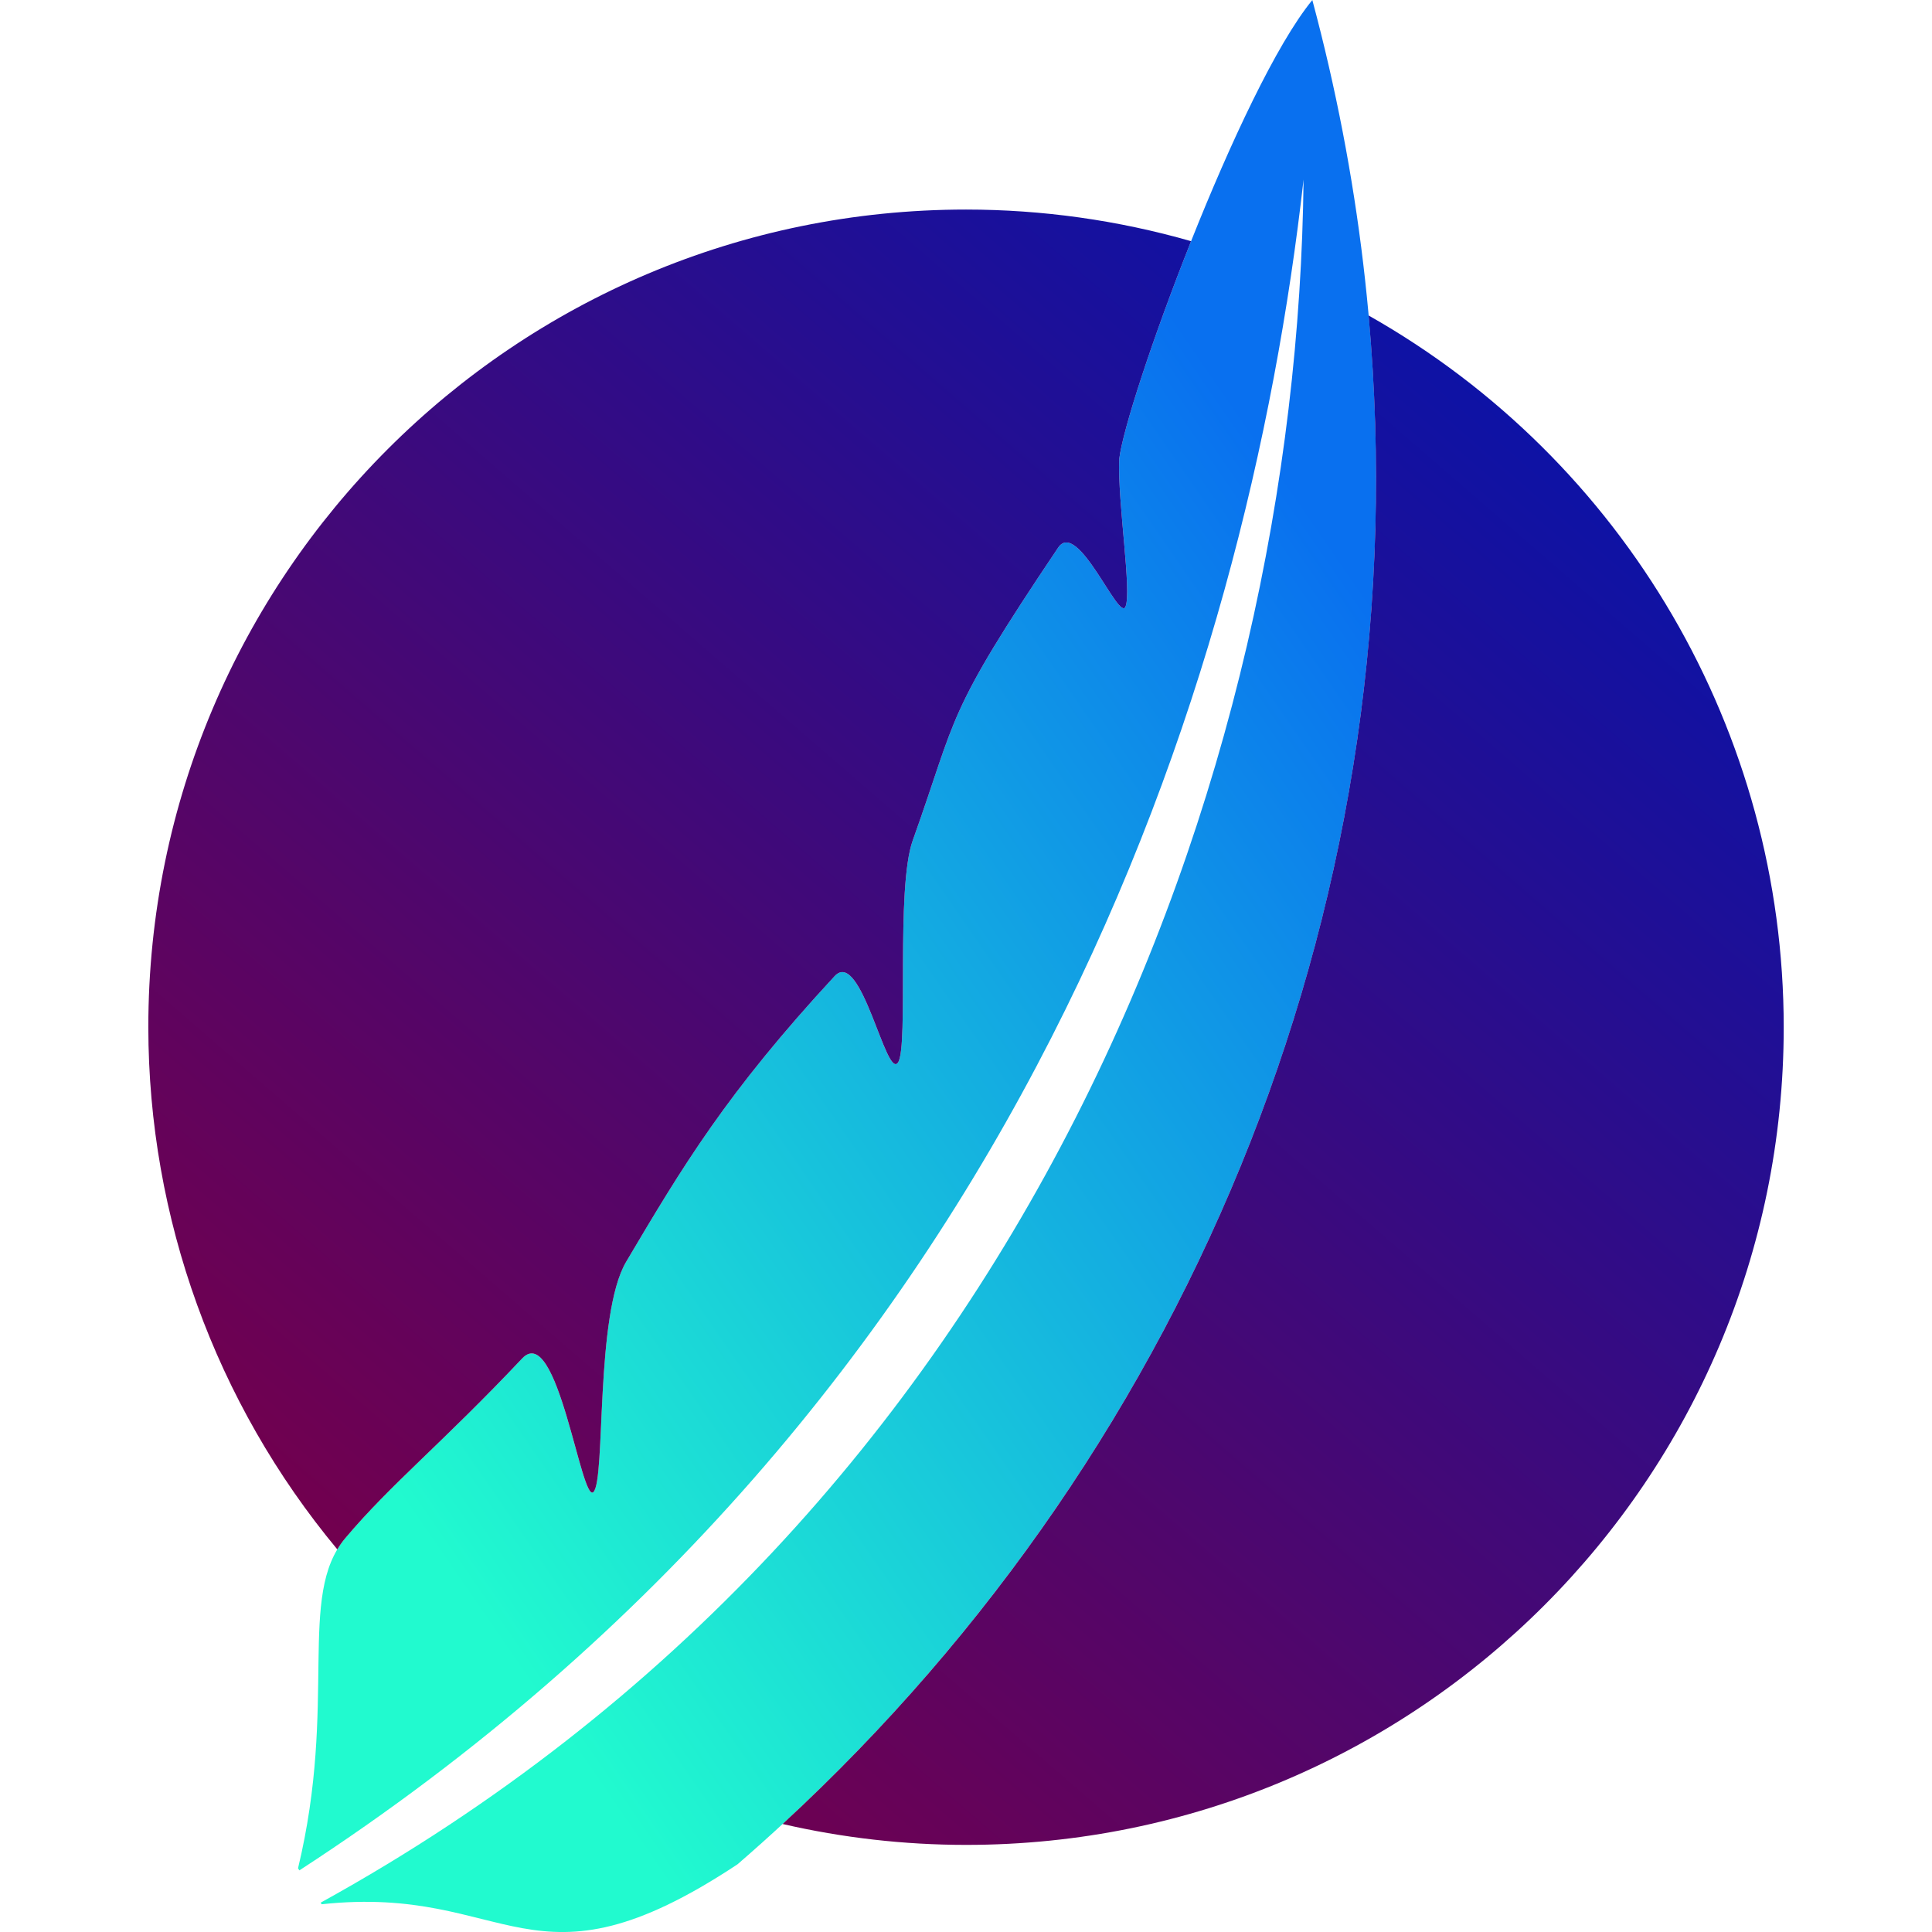
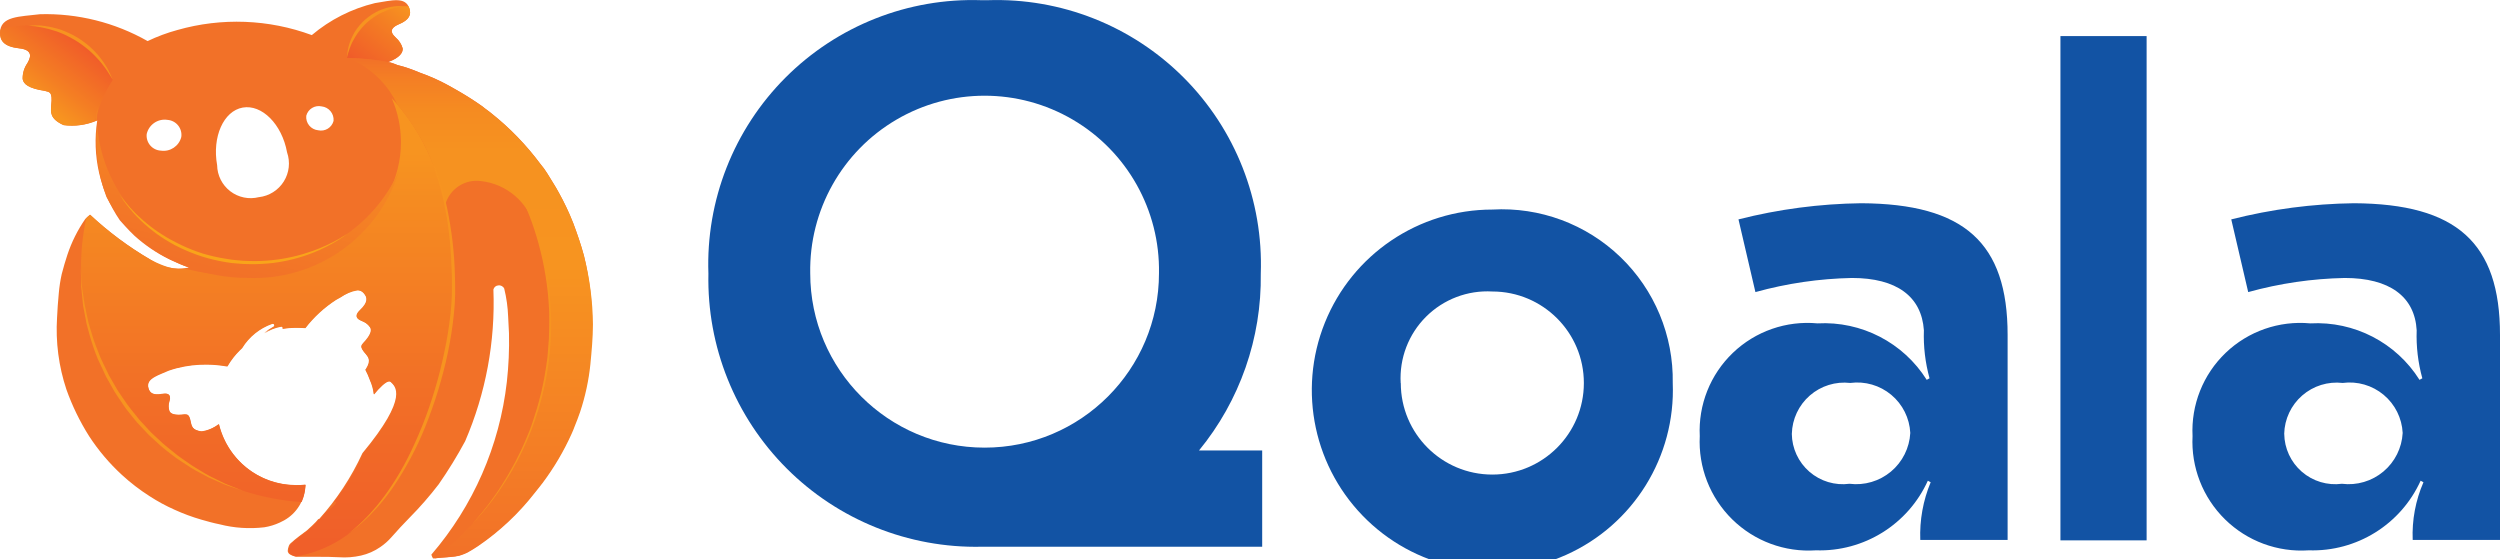
- <svg xmlns="http://www.w3.org/2000/svg" xmlns:xlink="http://www.w3.org/1999/xlink" width="512" height="512" version="1.1" viewBox="0 0 512 512">
-   <defs>
-     <linearGradient id="linearGradient22708">
-       <stop stop-color="#21facf" offset="0" />
-       <stop stop-color="#0970ef" offset="1" />
+ <svg xmlns="http://www.w3.org/2000/svg" xmlns:xlink="http://www.w3.org/1999/xlink" data-v-2611e420="" height="23" viewBox="0 0 88.543 19.778">
+   <defs data-v-2611e420="">
+     <radialGradient data-v-2611e420="" id="radial-gradient" cx="186.265" cy="548.022" r="10.828" gradientTransform="translate(-1.516 -6.064) scale(0.942 0.942)" gradientUnits="userSpaceOnUse">
+       <stop data-v-2611e420="" offset="0" stop-color="#f79420" />
+       <stop data-v-2611e420="" offset="0.555" stop-color="#f69220" />
+       <stop data-v-2611e420="" offset="0.755" stop-color="#f58b21" />
+       <stop data-v-2611e420="" offset="0.897" stop-color="#f47f24" />
+       <stop data-v-2611e420="" offset="1" stop-color="#f27128" />
+     </radialGradient>
+     <linearGradient data-v-2611e420="" id="linear-gradient" x1="0.5" y1="1.236" x2="0.5" y2="0.119" gradientUnits="objectBoundingBox">
+       <stop data-v-2611e420="" offset="0" stop-color="#f05a2a" />
+       <stop data-v-2611e420="" offset="0.238" stop-color="#f05f29" />
+       <stop data-v-2611e420="" offset="0.55" stop-color="#f27026" />
+       <stop data-v-2611e420="" offset="0.901" stop-color="#f58b21" />
+       <stop data-v-2611e420="" offset="1" stop-color="#f79420" />
    </linearGradient>
-     <linearGradient id="linearGradient6949" x1="68.454" x2="198.59" y1="246.73" y2="96.35" gradientTransform="translate(-5.754,-56.594)" gradientUnits="userSpaceOnUse">
-       <stop stop-color="#72004e" offset="0" />
-       <stop stop-color="#0015b1" offset="1" />
+     <linearGradient data-v-2611e420="" id="linear-gradient-2" x1="0.26" y1="0.681" x2="0.729" y2="0.155" gradientUnits="objectBoundingBox">
+       <stop data-v-2611e420="" offset="0" stop-color="#f79420" />
+       <stop data-v-2611e420="" offset="0.345" stop-color="#f47e23" />
+       <stop data-v-2611e420="" offset="1" stop-color="#f05a2a" />
    </linearGradient>
-     <linearGradient id="linearGradient22718" x1="56.735" x2="155.2" y1="246.96" y2="58.575" gradientUnits="userSpaceOnUse">
-       <stop stop-color="#4f00da" offset="0" />
-       <stop stop-color="#e5311b" offset="1" />
+     <linearGradient data-v-2611e420="" id="linear-gradient-3" x1="0.131" y1="1.055" x2="1.024" y2="0.056" gradientUnits="objectBoundingBox">
+       <stop data-v-2611e420="" offset="0" stop-color="#f05a2a" />
+       <stop data-v-2611e420="" offset="0.655" stop-color="#f47e23" />
+       <stop data-v-2611e420="" offset="1" stop-color="#f79420" />
    </linearGradient>
-     <linearGradient id="linearGradient23463" x1="68.454" x2="198.59" y1="246.73" y2="96.35" gradientUnits="userSpaceOnUse" xlink:href="#linearGradient22708" />
-     <linearGradient id="linearGradient903" x1="54.478" x2="192.1" y1="247.56" y2="9.809" gradientTransform="matrix(.87923 0 0 .87923 -9.551 48.787)" gradientUnits="userSpaceOnUse">
-       <stop stop-color="#dc180d" offset="0" />
-       <stop stop-color="#f96e20" offset=".5" />
-       <stop stop-color="#f4ce41" offset="1" />
+     <linearGradient data-v-2611e420="" id="linear-gradient-4" x1="-0.73" y1="0.836" x2="2.001" y2="0.224" gradientUnits="objectBoundingBox">
+       <stop data-v-2611e420="" offset="0" stop-color="#f27128" />
+       <stop data-v-2611e420="" offset="1" stop-color="#f79420" />
    </linearGradient>
-     <linearGradient id="linearGradient918" x1="39.468" x2="154.99" y1="204.22" y2="124.47" gradientUnits="userSpaceOnUse" xlink:href="#linearGradient22708" />
+     <linearGradient data-v-2611e420="" id="linear-gradient-5" x1="0.191" y1="0.846" x2="0.735" y2="-0.231" xlink:href="#linear-gradient-4" />
+     <linearGradient data-v-2611e420="" id="linear-gradient-6" x1="0.5" y1="1" x2="0.5" gradientUnits="objectBoundingBox">
+       <stop data-v-2611e420="" offset="0" stop-color="#f27128" />
+       <stop data-v-2611e420="" offset="0.584" stop-color="#f79420" />
+       <stop data-v-2611e420="" offset="0.815" stop-color="#f69220" />
+       <stop data-v-2611e420="" offset="0.898" stop-color="#f58b21" />
+       <stop data-v-2611e420="" offset="0.957" stop-color="#f47f24" />
+       <stop data-v-2611e420="" offset="1" stop-color="#f27128" />
+     </linearGradient>
+     <linearGradient data-v-2611e420="" id="linear-gradient-7" x1="0.5" y1="1.001" x2="0.5" y2="0" xlink:href="#linear-gradient-6" />
  </defs>
-   <g transform="matrix(2.473 0 0 2.473 -4.8978 -4.8812)">
-     <path transform="translate(-5.5496,-57.412)" d="m148.16 59.393c-7.71 9.399-19.951 42.888-20.696 49.204-0.17 4.674 1.373 14.231 0.672 15.805-0.719 1.613-5.117-9.446-7.215-6.327-12.219 18.168-10.7 17.731-15.582 31.378-1.836 5.131-0.424 21.99-1.567 23.773-1.273 1.987-3.962-12.31-6.806-9.236-11.603 12.54-16.279 20.379-22.336 30.607-3.359 5.673-2.182 23.33-3.506 24.674-1.302 1.321-3.857-18.326-7.644-14.309-8.519 9.038-14.054 13.441-18.946 19.252-5.198 6.174-0.783 17.584-5.067 35.383l0.145 0.221c77.447-50.308 101.52-127.16 107.61-181.19-0.681 63.93-29.41 142.78-105.33 184.65l0.113 0.171c20.241-2.181 22.307 10.458 44.562-4.284 55.792-48.277 81.856-124.29 61.593-199.78z" display="none" fill="url(#linearGradient903)" />
-     <path transform="translate(-5.5498,-57.412)" d="m148.16 59.393c-7.71 9.399-19.951 42.888-20.696 49.204-0.17 4.674 1.373 14.231 0.672 15.805-0.719 1.613-5.117-9.446-7.215-6.327-12.219 18.168-10.7 17.731-15.582 31.378-1.836 5.131-0.424 21.99-1.567 23.773-1.273 1.987-3.962-12.31-6.806-9.236-11.603 12.54-16.279 20.379-22.336 30.607-3.359 5.673-2.182 23.33-3.506 24.674-1.302 1.321-3.857-18.326-7.644-14.309-8.519 9.038-14.054 13.441-18.946 19.252-5.198 6.174-0.783 17.584-5.067 35.383l0.145 0.221c77.447-50.308 101.52-127.16 107.61-181.19-0.681 63.93-29.41 142.78-105.33 184.65l0.113 0.171c20.241-2.181 22.307 10.458 44.562-4.284 55.792-48.277 81.856-124.29 61.593-199.78z" fill="url(#linearGradient918)" />
-     <g transform="translate(0 2.0218e-5)">
-       <path transform="translate(-5.7543,-56.594)" d="m111.25 81.024c-48.394-1.5e-5 -87.625 39.231-87.625 87.625 0.017 20.443 7.182 40.236 20.253 55.954 0.252-0.422 0.536-0.824 0.858-1.206 4.892-5.81 10.427-10.214 18.946-19.252 3.787-4.018 6.341 15.63 7.644 14.309 1.324-1.344 0.147-19.001 3.506-24.674 6.056-10.228 10.733-18.067 22.336-30.607 2.844-3.074 5.533 11.223 6.806 9.236 1.142-1.782-0.269-18.641 1.566-23.773 4.882-13.647 3.363-13.21 15.582-31.378 2.098-3.119 6.496 7.94 7.215 6.327 0.701-1.573-0.842-11.131-0.672-15.805 0.372-3.15 3.604-13.059 7.705-23.367-7.843-2.247-15.962-3.388-24.12-3.389zm43.142 11.356c5.566 61.595-18.426 120.7-62.796 161.65 6.446 1.486 13.04 2.237 19.655 2.239 48.394 1e-5 87.625-39.231 87.625-87.625-3.1e-4 -31.581-16.995-60.719-44.484-76.268z" display="none" fill="url(#linearGradient22718)" />
-       <path transform="translate(-5.754,-56.594)" d="m111.25 81.024c-48.394-1.5e-5 -87.625 39.231-87.625 87.625 0.017 20.443 7.182 40.236 20.253 55.954 0.252-0.422 0.536-0.824 0.858-1.206 4.892-5.81 10.427-10.214 18.946-19.252 3.787-4.018 6.341 15.63 7.644 14.309 1.324-1.344 0.147-19.001 3.506-24.674 6.056-10.228 10.733-18.067 22.336-30.607 2.844-3.074 5.533 11.223 6.806 9.236 1.142-1.782-0.269-18.641 1.566-23.773 4.882-13.647 3.363-13.21 15.582-31.378 2.098-3.119 6.496 7.94 7.215 6.327 0.701-1.573-0.842-11.131-0.672-15.805 0.372-3.15 3.604-13.059 7.705-23.367-7.843-2.247-15.962-3.388-24.12-3.389zm43.142 11.356c5.566 61.595-18.426 120.7-62.796 161.65 6.446 1.486 13.04 2.237 19.655 2.239 48.394 1e-5 87.625-39.231 87.625-87.625-3.1e-4 -31.581-16.995-60.719-44.484-76.268z" display="none" fill="url(#linearGradient23463)" />
-       <path d="m105.5 24.43c-48.394-1.5e-5 -87.625 39.231-87.625 87.625 0.017 20.443 7.182 40.236 20.253 55.954 0.252-0.422 0.536-0.824 0.858-1.206 4.892-5.81 10.427-10.214 18.946-19.252 3.787-4.018 6.341 15.63 7.644 14.309 1.324-1.344 0.147-19.001 3.506-24.674 6.056-10.228 10.733-18.067 22.336-30.607 2.844-3.074 5.533 11.223 6.806 9.236 1.142-1.782-0.269-18.641 1.566-23.773 4.882-13.647 3.363-13.21 15.582-31.378 2.098-3.119 6.496 7.94 7.215 6.327 0.701-1.573-0.842-11.131-0.672-15.805 0.372-3.15 3.604-13.059 7.705-23.367-7.843-2.247-15.962-3.388-24.12-3.389zm43.142 11.356c5.566 61.595-18.426 120.7-62.796 161.65 6.446 1.486 13.04 2.237 19.655 2.239 48.394 1e-5 87.625-39.231 87.625-87.625-3.1e-4 -31.581-16.995-60.719-44.484-76.268z" fill="url(#linearGradient6949)" />
+   <g data-v-2611e420="" id="Group_4096" data-name="Group 4096" transform="translate(-235.906 -609.045)">
+     <path data-v-2611e420="" id="Path_2446" data-name="Path 2446" d="M1122.306,764.223v7.261h-3.093a4.846,4.846,0,0,1,.368-2.044l-.1-.055a4.2,4.2,0,0,1-3.964,2.466,3.858,3.858,0,0,1-4.114-4.046,3.818,3.818,0,0,1,4.169-3.992,4.293,4.293,0,0,1,3.869,2l.1-.055a5.662,5.662,0,0,1-.2-1.7c-.082-1.2-.967-1.853-2.548-1.853a13.851,13.851,0,0,0-3.419.5l-.6-2.575a18.6,18.6,0,0,1,4.346-.572C1120.767,759.578,1122.306,760.954,1122.306,764.223Zm-7.643,3.5a1.807,1.807,0,0,0,2.043,1.771,1.918,1.918,0,0,0,2.153-1.8,1.881,1.881,0,0,0-2.125-1.771A1.858,1.858,0,0,0,1114.664,767.724Z" transform="translate(-815.296 -143.315)" fill="#1253a4" />
+     <path data-v-2611e420="" id="Path_2447" data-name="Path 2447" d="M1305.044,688.983h-3.052v-17.86h3.052Z" transform="translate(-993.111 -60.8)" fill="#1253a4" />
+     <path data-v-2611e420="" id="Path_2448" data-name="Path 2448" d="M1382.752,764.223v7.261h-3.092a4.641,4.641,0,0,1,.381-2.044l-.1-.055a4.2,4.2,0,0,1-3.964,2.466,3.858,3.858,0,0,1-4.114-4.046,3.818,3.818,0,0,1,4.169-3.992,4.293,4.293,0,0,1,3.869,2l.1-.055a5.658,5.658,0,0,1-.2-1.7c-.068-1.2-.967-1.853-2.548-1.853a13.849,13.849,0,0,0-3.419.5l-.6-2.575a18.6,18.6,0,0,1,4.346-.572C1381.212,759.578,1382.752,760.954,1382.752,764.223Zm-7.642,3.5a1.807,1.807,0,0,0,2.043,1.771,1.917,1.917,0,0,0,2.152-1.8,1.881,1.881,0,0,0-2.125-1.771A1.858,1.858,0,0,0,1375.109,767.724Z" transform="translate(-1058.303 -143.315)" fill="#1253a4" />
+     <path data-v-2611e420="" id="Path_2449" data-name="Path 2449" d="M919.136,768.961a6.394,6.394,0,1,1-6.389-6.144,6.049,6.049,0,0,1,6.389,6.144Zm-9.632,0a3.242,3.242,0,1,0,3.242-3.242A3.075,3.075,0,0,0,909.5,768.961Z" transform="translate(-623.986 -146.35)" fill="#1253a4" />
+     <path data-v-2611e420="" id="Path_2450" data-name="Path 2450" d="M604.718,668a9.647,9.647,0,0,0,2.188-6.262,9.359,9.359,0,0,0-9.672-9.686h0l-.077,0h-.065l-.077,0h0a9.359,9.359,0,0,0-9.672,9.686,9.473,9.473,0,0,0,9.672,9.671v0h9.941V668Zm-13.769-6.277a6.177,6.177,0,1,1,12.352,0,6.176,6.176,0,1,1-12.352,0Z" transform="translate(-326.347 -43)" fill="#1253a4" />
+     <g data-v-2611e420="" id="Group_3018" data-name="Group 3018" transform="translate(235.907 609.049)">
+       <path data-v-2611e420="" id="Path_2451" data-name="Path 2451" d="M233.587,661.159c-.106-.393-.242-.785-.378-1.148a8.956,8.956,0,0,0-.514-1.088c-.121-.227-.272-.453-.408-.68a2.67,2.67,0,0,0-.242-.332,9.622,9.622,0,0,0-1.722-1.782c-.106-.091-.227-.166-.332-.257a11.065,11.065,0,0,0-.952-.6c-.076-.045-.166-.091-.242-.136a6.7,6.7,0,0,0-1.012-.453,4.981,4.981,0,0,0-.8-.272,1.413,1.413,0,0,0-.332-.106c.423-.151.529-.347.514-.483a.777.777,0,0,0-.242-.378c-.091-.091-.317-.287.091-.468.408-.166.453-.363.393-.559-.136-.453-.65-.287-1.224-.2a5.447,5.447,0,0,0-2.236,1.133,7.672,7.672,0,0,0-4.758-.181,6.187,6.187,0,0,0-1.057.393,7.315,7.315,0,0,0-3.807-.952c-.725.091-1.42.06-1.42.665,0,.257.121.483.68.544s.363.393.287.529a.934.934,0,0,0-.166.559c.03.181.211.332.8.423.136.045.272,0,.211.514-.015.227-.06.468.438.695a2.28,2.28,0,0,0,1.193-.166,4.93,4.93,0,0,0,.8,3.535s.332.378.514.544a5.3,5.3,0,0,0,1.224.831c.227.106.453.211.71.3a1.764,1.764,0,0,1-1.375-.287,11.909,11.909,0,0,1-2.13-1.586,1.508,1.508,0,0,0-.166.151,4.989,4.989,0,0,0-.634,1.269c-.076.227-.136.438-.2.68a5.135,5.135,0,0,0-.106.695c-.03.287-.045.574-.06.846a6.726,6.726,0,0,0,.332,2.553,8.325,8.325,0,0,0,.8,1.646,7.193,7.193,0,0,0,1.163,1.375,7.048,7.048,0,0,0,.982.755,6.33,6.33,0,0,0,.891.483,6.973,6.973,0,0,0,.937.347c.212.06.423.121.65.166a4.337,4.337,0,0,0,1.586.106,2.074,2.074,0,0,0,.544-.166,1.406,1.406,0,0,0,.151-.076,1.462,1.462,0,0,0,.755-1.239v-.03a2.462,2.462,0,0,1-.332.015,2.817,2.817,0,0,1-2.734-2.16,1.216,1.216,0,0,1-.619.257c-.332-.045-.347-.2-.378-.332-.06-.317-.136-.257-.211-.272-.347.045-.5-.015-.544-.121a.547.547,0,0,1,0-.347c.03-.106.076-.317-.257-.257s-.438-.045-.483-.2c-.106-.347.3-.453.71-.634a4.148,4.148,0,0,1,2.054-.151h.03a2.738,2.738,0,0,1,.517-.64,2.047,2.047,0,0,1,1.065-.863l0,0,.007,0h0l.012,0a.059.059,0,0,1,.032.112h0a2.039,2.039,0,0,0-.324.221,1.636,1.636,0,0,1,.59-.234h.019a.048.048,0,0,1,.044.051.046.046,0,0,1-.012.027,2.852,2.852,0,0,1,.461-.039c.121,0,.242.015.347.015a4.366,4.366,0,0,1,1.088-1c.423-.227.785-.514,1.012-.2.106.136.121.3-.151.559s-.045.347.06.393a.6.6,0,0,1,.3.242c.045.106.015.257-.257.544-.045.076-.151.106.076.363.091.121.227.227.03.544a.032.032,0,0,1-.03.03,2.865,2.865,0,0,1,.166.378,1.614,1.614,0,0,1,.136.5s.453-.589.6-.438.68.5-1,2.523a9.291,9.291,0,0,1-1.541,2.341l-.015-.015c-.03.03-.06.076-.091.106l-.136.136c-.06.06-.121.106-.181.166-.2.151-.393.287-.574.453a.24.24,0,0,0-.076.121.442.442,0,0,0-.03.136.114.114,0,0,0,.015.076c.03.075.2.136.3.151h.755c.257,0,.5,0,.74.015a2.677,2.677,0,0,0,.786-.06,1.957,1.957,0,0,0,.68-.3,2.093,2.093,0,0,0,.393-.347c.211-.242.423-.468.65-.7a12.448,12.448,0,0,0,1.027-1.178,15.87,15.87,0,0,0,.937-1.526,12.374,12.374,0,0,0,1-5.372.192.192,0,0,1,.174-.145.2.2,0,0,1,.21.115,4.93,4.93,0,0,1,.138.992c.015.2.015.393.03.589a12.9,12.9,0,0,1-.076,1.722,11.339,11.339,0,0,1-2.674,6.118.536.536,0,0,0,.06.136,4.5,4.5,0,0,1,.468-.045c.106-.015.212-.015.3-.03.045-.015.106-.015.151-.03a2.021,2.021,0,0,0,.272-.106c.136-.076.257-.151.393-.242a8.88,8.88,0,0,0,1.979-1.858c.091-.121.2-.242.287-.362a9.224,9.224,0,0,0,1.027-1.737c.045-.091.076-.181.106-.257.076-.181.136-.347.2-.529a7.907,7.907,0,0,0,.362-1.677c.045-.468.091-.952.091-1.42A10.131,10.131,0,0,0,233.587,661.159Zm-14.26-4.2a.648.648,0,0,1-.725.483.531.531,0,0,1-.5-.589.653.653,0,0,1,.74-.5A.533.533,0,0,1,219.327,656.96Zm2.749,2.13a1.188,1.188,0,0,1-1.48-1.133c-.181-1,.227-1.918.906-2.039s1.39.589,1.571,1.586A1.2,1.2,0,0,1,222.076,659.09Zm2.644-2.7a.459.459,0,0,1-.544.332.468.468,0,0,1-.423-.514.459.459,0,0,1,.544-.332A.476.476,0,0,1,224.72,656.386Z" transform="translate(-212.907 -652.111)" fill="url(#radial-gradient)" />
+       <path data-v-2611e420="" id="Path_2452" data-name="Path 2452" d="M463.592,737.14l.087.13c.057.084.142.208.239.371.051.081.1.171.16.272s.118.208.178.326c.126.234.252.506.377.809a10.165,10.165,0,0,1,.35,1,9.206,9.206,0,0,1,.266,1.15,10.446,10.446,0,0,1,.134,1.256c.007.213.016.435.008.65l-.007.325-.023.328c-.011.22-.049.435-.073.652s-.068.43-.116.639l-.07.314c-.024.1-.055.205-.082.307-.052.2-.12.4-.183.6s-.14.382-.212.565-.152.359-.238.526-.162.333-.251.485-.168.3-.257.441-.168.273-.255.394-.164.24-.247.344-.155.205-.227.294l-.2.242c-.12.148-.229.251-.3.328l-.106.114.1-.119c.064-.079.167-.188.283-.339l.194-.247c.069-.091.139-.193.217-.3s.154-.225.234-.35.164-.256.245-.4.165-.288.247-.443.159-.318.24-.486.148-.347.226-.526.141-.369.2-.561.128-.389.177-.591c.026-.1.056-.2.079-.3l.067-.311c.047-.208.075-.421.111-.633s.058-.428.068-.643l.025-.322.009-.325c.009-.217,0-.428,0-.642a10.324,10.324,0,0,0-.125-1.243,10.59,10.59,0,0,0-.247-1.143,10.074,10.074,0,0,0-.328-1c-.06-.151-.117-.3-.178-.431s-.116-.264-.175-.383-.113-.23-.167-.331-.1-.194-.151-.276c-.093-.166-.17-.294-.224-.38Z" transform="translate(-445.818 -731.443)" fill="#f79420" />
+       <path data-v-2611e420="" id="Path_2453" data-name="Path 2453" d="M266.614,703.892a3.911,3.911,0,0,1,.329,1.56c0,2.605-2.6,4.717-5.818,4.717a7.057,7.057,0,0,1-1.829-.239h0a.975.975,0,0,1-.119.013c-.023,0-.047,0-.071,0s-.047,0-.072,0-.05-.006-.075-.009l-.08-.012-.077-.017-.09-.023-.078-.023-.1-.036-.076-.029c-.04-.016-.082-.035-.124-.053l-.066-.029c-.065-.031-.132-.064-.2-.1a11.906,11.906,0,0,1-2.13-1.586h0c-.039.039-.1.079-.145.128h0a8.335,8.335,0,0,0,7.632,10.044h0c0-.009.008-.02.012-.029q.027-.063.048-.13c.006-.019.011-.038.017-.058.011-.039.021-.08.029-.121,0-.019.008-.037.011-.056.01-.06.019-.121.024-.185h0v-.03c-.035.005-.073.007-.111.009-.075,0-.151.006-.222.006a2.8,2.8,0,0,1-2.234-1.11,2.849,2.849,0,0,1-.5-1.05,1.692,1.692,0,0,1-.516.249.445.445,0,0,1-.057.009.212.212,0,0,1-.046,0,.678.678,0,0,1-.195-.052.293.293,0,0,1-.107-.08.349.349,0,0,1-.064-.149l-.011-.051c-.008-.04-.015-.073-.023-.1a.567.567,0,0,0-.025-.072.15.15,0,0,0-.066-.083.36.36,0,0,0-.1-.014c-.347.045-.5-.015-.544-.121a.547.547,0,0,1,0-.347l.006-.021a.313.313,0,0,0,.01-.147.12.12,0,0,0-.088-.089.217.217,0,0,0-.035-.008l-.042,0-.05,0-.058.008a.868.868,0,0,1-.209.016.356.356,0,0,1-.14-.035.236.236,0,0,1-.086-.075.348.348,0,0,1-.048-.1c-.06-.2.044-.314.218-.413.136-.077.314-.142.492-.221q.145-.051.288-.088a4.067,4.067,0,0,1,1.093-.127,4.314,4.314,0,0,1,.673.064h.03a2.713,2.713,0,0,1,.2-.3,2.743,2.743,0,0,1,.237-.268c.027-.027.054-.052.082-.078a2.047,2.047,0,0,1,1.064-.86h0l.007,0h0l.012,0a.059.059,0,0,1,.032.112h0a2.04,2.04,0,0,0-.324.221,1.637,1.637,0,0,1,.59-.234h.019a.047.047,0,0,1,.044.051.047.047,0,0,1-.01.026,2.866,2.866,0,0,1,.459-.038c.03,0,.06,0,.09,0,.09,0,.178.011.258.011a4.365,4.365,0,0,1,1.088-1c.053-.028.1-.058.156-.087a1.426,1.426,0,0,1,.607-.251.282.282,0,0,1,.159.049.365.365,0,0,1,.091.092.408.408,0,0,1,.035.053c.07.126.052.282-.186.506-.17.16-.145.256-.077.316a.3.3,0,0,0,.045.032c.016.009.032.018.048.025l.023.01.021.009.042.019a.554.554,0,0,1,.261.223.224.224,0,0,1,.01.143.967.967,0,0,1-.267.4c-.026.042-.07.071-.064.133a.476.476,0,0,0,.139.23c.028.038.061.074.087.116l.014.026a.265.265,0,0,1,.03.123.374.374,0,0,1-.023.122.8.8,0,0,1-.078.158.03.03,0,0,1-.02.025s-.007,0-.01,0c.03.06.06.121.089.183a1.974,1.974,0,0,1,.077.194,1.614,1.614,0,0,1,.136.5,2.784,2.784,0,0,1,.3-.323.814.814,0,0,1,.15-.111.225.225,0,0,1,.089-.029.086.086,0,0,1,.069.025.539.539,0,0,1,.185.285c0,.014.006.03.008.045a.649.649,0,0,1,.006.1.9.9,0,0,1-.012.124,1.266,1.266,0,0,1-.033.146,2.029,2.029,0,0,1-.1.265q-.044.1-.1.21t-.138.24q-.078.128-.176.271-.049.072-.1.148c-.146.2-.321.43-.53.683h0c-.032.074-.067.15-.1.227l-.038.077q-.04.08-.083.162l-.049.092c-.031.057-.064.115-.1.173l-.056.1q-.065.108-.137.22c-.026.041-.054.082-.081.123s-.061.092-.093.138l-.1.136c-.033.047-.068.094-.1.141s-.065.089-.1.134h0c.169-.013.015.137-.283.357-.071.087-.143.174-.22.263l-.015-.015c-.03.03-.06.076-.091.106l-.136.136c-.06.06-.121.106-.181.166-.2.151-.393.287-.574.453a.239.239,0,0,0-.076.121.443.443,0,0,0-.03.136.113.113,0,0,0,.015.076c.024.06.132.109.228.135,3.945-.6,5.607-6.87,5.607-9.419C268.805,708.051,268.285,705.691,266.614,703.892Z" transform="translate(-252.743 -700.422)" fill="url(#linear-gradient)" />
+       <path data-v-2611e420="" id="Path_2454" data-name="Path 2454" d="M255.6,793.225l.03.448.015.236.04.275a6.365,6.365,0,0,0,.114.654l.081.371.117.389c.071.27.194.538.3.823.06.139.13.277.2.419.034.07.066.142.1.212l.119.206c.082.136.153.281.246.413l.274.4c.093.132.2.255.3.383.051.063.1.128.151.188l.163.176.161.175a1.929,1.929,0,0,0,.166.167l.339.315c.112.1.234.189.346.283a3.734,3.734,0,0,0,.341.26l.334.231c.108.074.221.132.326.2s.206.121.3.175l.283.139.249.123c.078.036.152.062.218.089l.416.168-.424-.146c-.067-.025-.143-.047-.223-.08l-.255-.112-.291-.128c-.1-.05-.2-.109-.31-.167s-.223-.116-.334-.188l-.344-.224a3.818,3.818,0,0,1-.352-.253c-.116-.091-.239-.18-.354-.283l-.346-.316a1.967,1.967,0,0,1-.169-.168l-.165-.176-.167-.177c-.055-.06-.1-.126-.155-.189-.1-.129-.209-.253-.3-.386l-.274-.409c-.093-.135-.164-.282-.246-.421l-.119-.21c-.036-.071-.068-.144-.1-.216-.066-.144-.136-.284-.2-.426a7.848,7.848,0,0,1-.286-.839l-.108-.4-.072-.377c-.02-.121-.052-.235-.059-.347l-.032-.317-.028-.278q0-.129,0-.236Z" transform="translate(-252.743 -783.769)" fill="#f79420" />
+       <path data-v-2611e420="" id="Path_2455" data-name="Path 2455" d="M214.72,668.3c-.015.227-.06.468.438.695a2.177,2.177,0,0,0,1.13-.146,4.244,4.244,0,0,1,.613-1.455,3.283,3.283,0,0,0-3.983-1.776.647.647,0,0,0-.01.115c0,.257.121.483.68.544s.363.393.287.529a.934.934,0,0,0-.166.559c.03.181.211.332.8.423C214.644,667.833,214.78,667.788,214.72,668.3Z" transform="translate(-212.907 -664.57)" fill="url(#linear-gradient-2)" />
+       <path data-v-2611e420="" id="Path_2456" data-name="Path 2456" d="M396.281,657.149l.023.018a8.041,8.041,0,0,1,1.548.164.365.365,0,0,0-.112-.023c.423-.151.529-.347.514-.483a.777.777,0,0,0-.242-.378c-.091-.091-.317-.287.091-.468.408-.166.453-.363.393-.559a.543.543,0,0,0-.031-.079c-.045,0-.091-.007-.137-.007A2.063,2.063,0,0,0,396.281,657.149Z" transform="translate(-383.994 -655.119)" fill="url(#linear-gradient-3)" />
+       <path data-v-2611e420="" id="Path_2457" data-name="Path 2457" d="M230.871,667.293l-.083-.139a1.716,1.716,0,0,0-.1-.156c-.038-.06-.085-.125-.138-.194a2.719,2.719,0,0,0-.177-.218c-.065-.076-.141-.148-.217-.225s-.162-.149-.252-.218a3.191,3.191,0,0,0-.279-.2,3.256,3.256,0,0,0-.3-.172c-.1-.055-.2-.1-.3-.141s-.2-.078-.295-.1a2.364,2.364,0,0,0-.272-.072c-.085-.021-.164-.033-.234-.045a1.511,1.511,0,0,0-.183-.025l-.161-.018.162-.006a1.517,1.517,0,0,1,.187,0,1.712,1.712,0,0,1,.242.023,2.423,2.423,0,0,1,.283.053,2.708,2.708,0,0,1,.31.089,2.991,2.991,0,0,1,.317.136,3.349,3.349,0,0,1,.311.175,3.313,3.313,0,0,1,.287.212,3,3,0,0,1,.254.234,2.855,2.855,0,0,1,.21.245,2.788,2.788,0,0,1,.165.236,1.658,1.658,0,0,1,.121.211,1.732,1.732,0,0,1,.081.168Z" transform="translate(-226.878 -664.468)" fill="#f79420" />
+       <path data-v-2611e420="" id="Path_2458" data-name="Path 2458" d="M398.328,655.234l-.128.018a.922.922,0,0,0-.145.025c-.055.012-.117.024-.183.045l-.1.03-.107.042c-.075.025-.146.068-.224.1a2.512,2.512,0,0,0-.223.138,2.054,2.054,0,0,0-.4.358,2.583,2.583,0,0,0-.163.206c-.043.073-.095.139-.129.21a1.55,1.55,0,0,0-.1.2c-.028.063-.049.123-.067.177a.98.98,0,0,0-.042.14l-.033.125.01-.129a1,1,0,0,1,.022-.147,1.056,1.056,0,0,1,.046-.188,1.618,1.618,0,0,1,.081-.216,1.772,1.772,0,0,1,.119-.23,2.008,2.008,0,0,1,.164-.224,2.274,2.274,0,0,1,.2-.207,2.306,2.306,0,0,1,.229-.172,2.038,2.038,0,0,1,.241-.136,1.831,1.831,0,0,1,.242-.09l.115-.033.109-.021a1.109,1.109,0,0,1,.193-.023.956.956,0,0,1,.148,0Z" transform="translate(-383.994 -655.018)" fill="#f79420" />
+       <g data-v-2611e420="" id="Group_3016" data-name="Group 3016" transform="translate(3.356 3.848)">
+         <path data-v-2611e420="" id="Path_2459" data-name="Path 2459" d="M263.092,709.545a4.328,4.328,0,0,0-.1.439l.077-.024C263.072,709.82,263.079,709.682,263.092,709.545Z" transform="translate(-262.994 -709.545)" fill="url(#linear-gradient-4)" />
+         <path data-v-2611e420="" id="Path_2460" data-name="Path 2460" d="M269.555,723.218a5.307,5.307,0,0,1-5.521-4.858,5.649,5.649,0,0,0,.331,2.531,5.134,5.134,0,0,0,2.307,2.243c.2.091.4.181.617.259l-.011,0a6.106,6.106,0,0,0,2.1.367,5.372,5.372,0,0,0,5.357-3.805A5.532,5.532,0,0,1,269.555,723.218Z" transform="translate(-263.953 -717.769)" fill="url(#linear-gradient-5)" />
+       </g>
+       <path data-v-2611e420="" id="Path_2461" data-name="Path 2461" d="M284.08,756.015l-.083.06c-.054.04-.134.1-.24.164a5.384,5.384,0,0,1-.924.472,5.823,5.823,0,0,1-1.424.364,6,6,0,0,1-.831.041c-.14,0-.282-.005-.426-.021l-.216-.019-.214-.032a6.25,6.25,0,0,1-.836-.2,6.181,6.181,0,0,1-.772-.309,3.728,3.728,0,0,1-.351-.186c-.114-.063-.22-.133-.322-.2a5.221,5.221,0,0,1-.55-.426c-.083-.068-.155-.143-.225-.211a2.73,2.73,0,0,1-.191-.2c-.119-.128-.21-.251-.287-.349s-.126-.184-.165-.239l-.057-.085.062.082c.042.052.1.133.178.228s.177.212.3.333c.06.063.125.128.2.191s.145.137.229.2a5.149,5.149,0,0,0,.554.4c.1.065.209.131.322.19s.227.122.348.178a6.078,6.078,0,0,0,.761.3,6.237,6.237,0,0,0,.822.186l.209.033.209.021c.138.017.28.021.421.025a5.89,5.89,0,0,0,.816-.032,6.138,6.138,0,0,0,1.412-.323,5.925,5.925,0,0,0,.936-.428c.108-.063.192-.112.248-.149Z" transform="translate(-271.741 -747.766)" fill="#f9a41a" />
+       <g data-v-2611e420="" id="Group_3017" data-name="Group 3017" transform="translate(12.333 2.049)">
+         <path data-v-2611e420="" id="Path_2462" data-name="Path 2462" d="M405.309,689.7c-.106-.393-.242-.785-.378-1.148-.015-.037-.03-.072-.045-.109h0v0q-.05-.121-.1-.24l-.015-.033c-.031-.071-.063-.141-.1-.211-.014-.03-.029-.06-.044-.09-.025-.052-.05-.1-.077-.155q-.06-.117-.124-.231l-.009-.016c-.06-.113-.128-.227-.2-.34s-.142-.227-.21-.34a2.689,2.689,0,0,0-.242-.332q-.187-.249-.388-.487t-.416-.461a9.143,9.143,0,0,0-.918-.835c-.106-.091-.227-.166-.332-.257q-.119-.085-.238-.165t-.238-.155c-.159-.1-.317-.194-.476-.285l-.081-.045c-.055-.03-.111-.06-.161-.091a6.68,6.68,0,0,0-1.012-.453c-.111-.046-.225-.091-.34-.133-.085-.031-.17-.061-.256-.086-.068-.02-.136-.038-.2-.053h0c-.03-.009-.062-.021-.094-.034l-.076-.031.018.01c-.025-.01-.05-.021-.076-.028a8.04,8.04,0,0,0-1.518-.162,3.259,3.259,0,0,1,1.736,1.647,7.951,7.951,0,0,1,1.7,3.539,1.151,1.151,0,0,1,1.264-.833,2.226,2.226,0,0,1,1.9,1.617,10.406,10.406,0,0,1-3.556,11.752c.146-.027.293-.028.453-.043.106-.015.211-.015.3-.03.045-.015.106-.015.151-.03a2.014,2.014,0,0,0,.272-.106c.136-.075.257-.151.393-.242a8.872,8.872,0,0,0,1.979-1.858c.091-.121.2-.242.287-.363a9.215,9.215,0,0,0,1.027-1.737c.045-.091.076-.181.106-.257.076-.181.136-.347.2-.529a7.913,7.913,0,0,0,.362-1.677c.045-.468.091-.952.091-1.42A10.129,10.129,0,0,0,405.309,689.7Z" transform="translate(-396.962 -682.697)" fill="url(#linear-gradient-6)" />
+         <path data-v-2611e420="" id="Path_2463" data-name="Path 2463" d="M419.064,684.953l.037.011h.007Z" transform="translate(-417.583 -684.802)" fill="url(#linear-gradient-7)" />
+       </g>
+       <path data-v-2611e420="" id="Path_2464" data-name="Path 2464" d="M396.883,743.2l.13-.105c.087-.066.205-.174.355-.312a6.583,6.583,0,0,0,.5-.537,8.175,8.175,0,0,0,.565-.764,9.809,9.809,0,0,0,.564-.971c.181-.355.353-.74.516-1.143a15.591,15.591,0,0,0,.78-2.61,13.447,13.447,0,0,0,.22-1.366c.025-.227.039-.453.046-.675s0-.447,0-.663c-.012-.435-.035-.856-.074-1.253s-.095-.771-.162-1.113-.141-.653-.223-.924-.162-.505-.233-.7-.135-.338-.183-.436l-.069-.153.075.15c.051.1.118.243.2.43s.169.42.255.691a8.755,8.755,0,0,1,.247.924,13.2,13.2,0,0,1,.275,2.377c.007.22.011.439.008.668s-.018.455-.043.685a13.419,13.419,0,0,1-.214,1.38,15.707,15.707,0,0,1-.8,2.625,11.16,11.16,0,0,1-1.122,2.114,7.162,7.162,0,0,1-.588.755,6.643,6.643,0,0,1-.518.524c-.154.135-.278.236-.367.3Z" transform="translate(-384.556 -724.297)" fill="#f79420" />
    </g>
  </g>
</svg>
